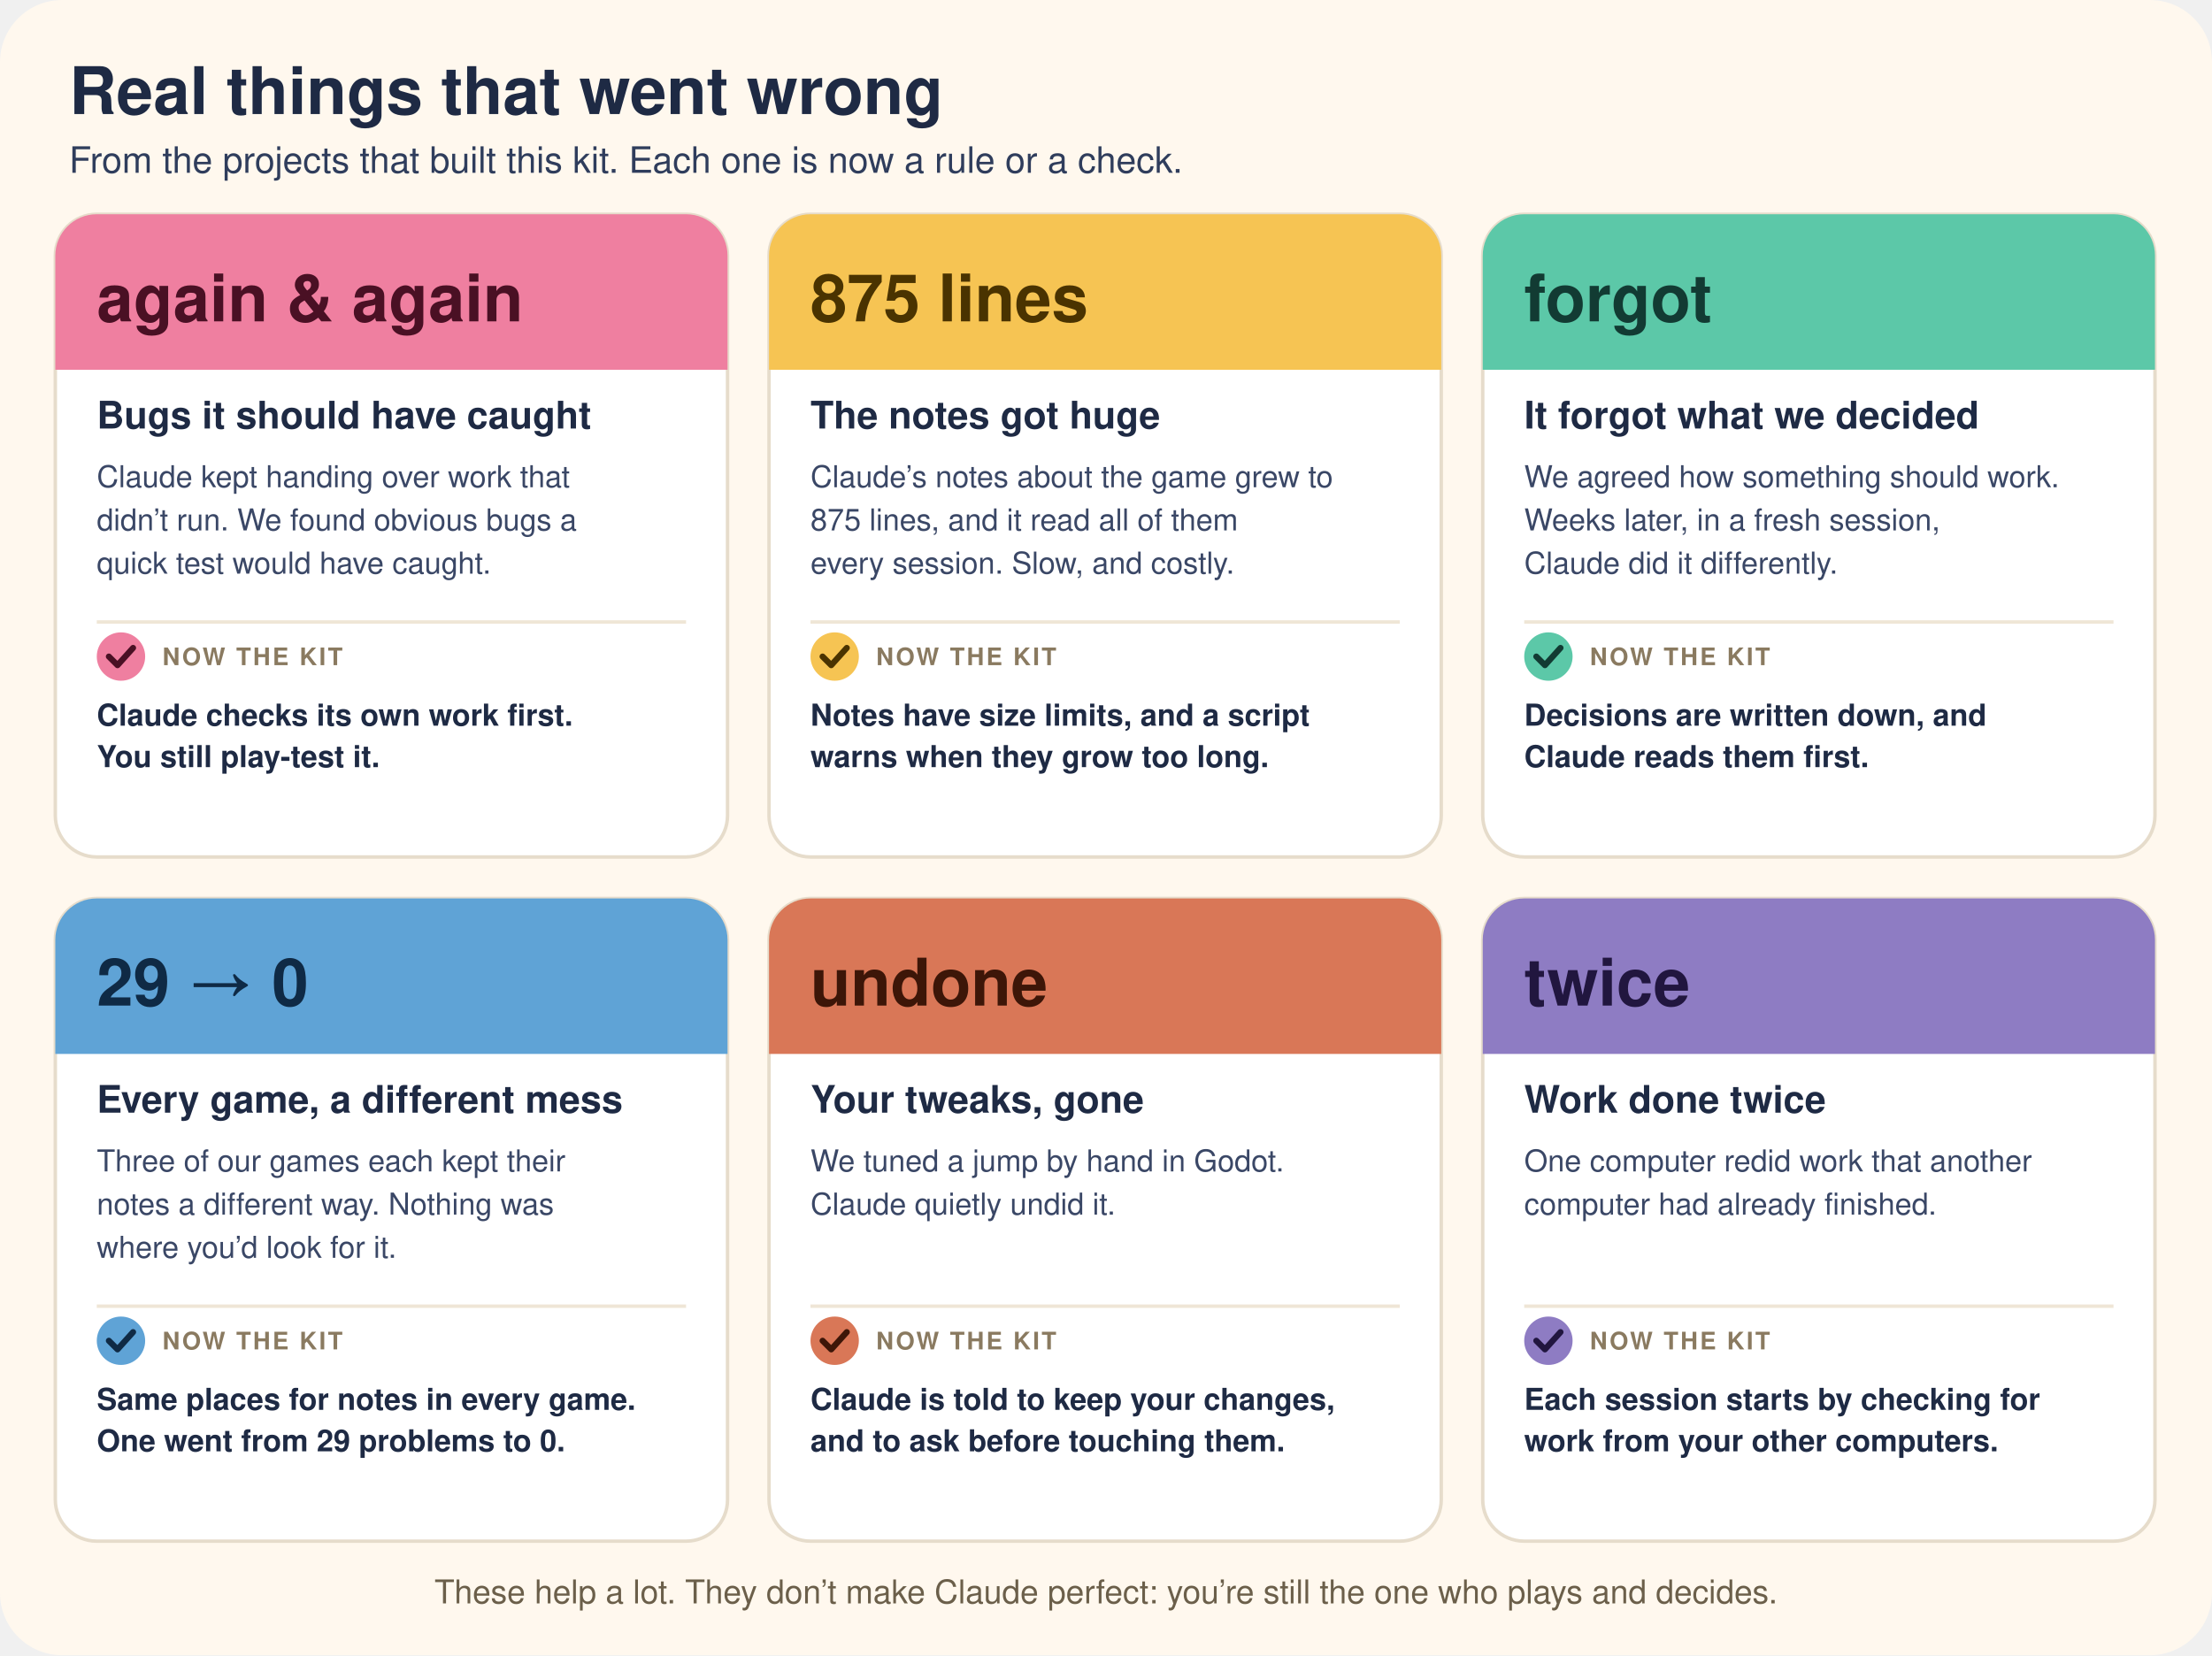
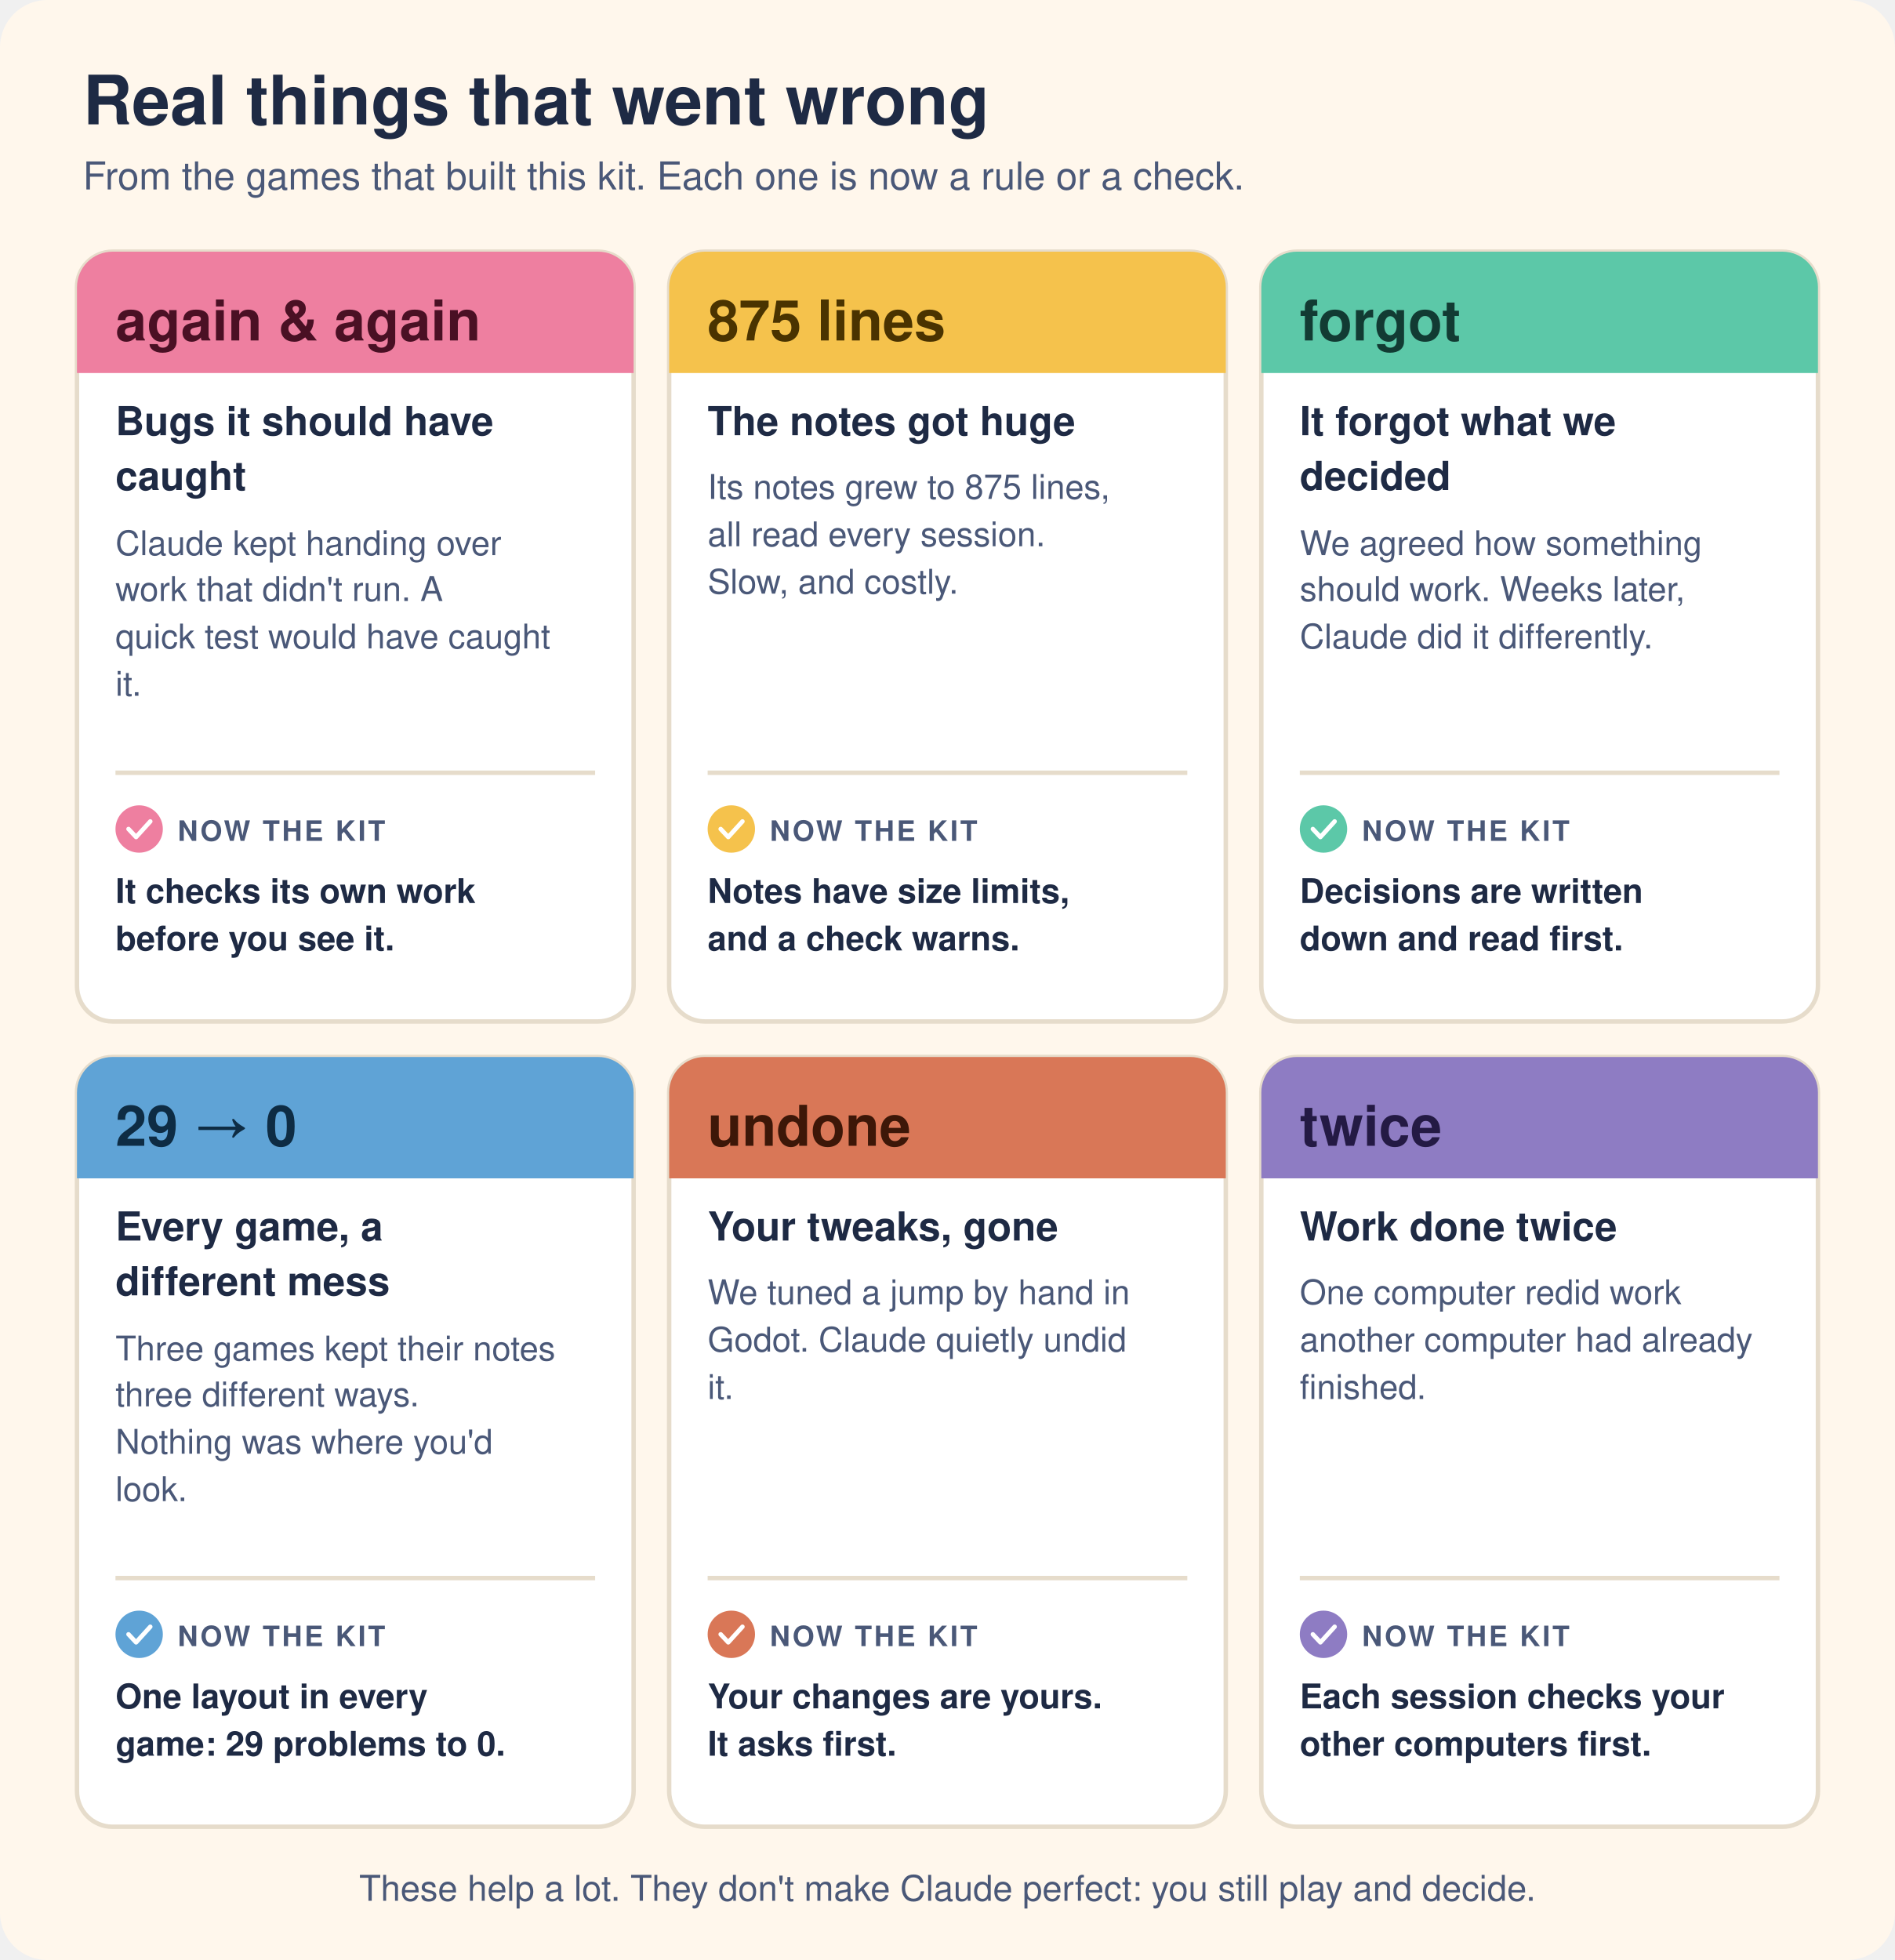
- <svg xmlns="http://www.w3.org/2000/svg" viewBox="0 0 1280 958" width="1280" height="958" role="img" aria-labelledby="t d">
-   <rect width="1280" height="958" rx="36" fill="#FFF8EE" />
+ <svg xmlns="http://www.w3.org/2000/svg" viewBox="0 0 1280 1324" width="1280" height="1324" role="img" aria-labelledby="t d">
+   <defs>
+     <marker id="head" viewBox="0 0 10 10" refX="7" refY="5" markerWidth="5" markerHeight="5" orient="auto-start-reverse">
+       <path d="M0 0 L10 5 L0 10z" fill="#4A5878" />
+     </marker>
+   </defs>
  <g font-family="'Segoe UI', 'Helvetica Neue', Helvetica, Arial, 'Liberation Sans', sans-serif">
-     <text x="40" y="66" font-size="38" font-weight="800" fill="#1E2A44">Real things that went wrong</text>
-     <text x="40" y="100" font-size="21" fill="#2F3D5C">From the projects that built this kit. Each one is now a rule or a check.</text>
-     <rect x="32" y="124" width="389" height="372" rx="24" fill="#FFFFFF" stroke="#E6DCCB" stroke-width="2" />
-     <path d="M32 148 a24 24 0 0 1 24 -24 h341 a24 24 0 0 1 24 24 v66 h-389 z" fill="#EF7FA0" />
-     <text x="56" y="186" font-size="38" font-weight="800" fill="#4A1024">again &amp; again</text>
-     <text x="56" y="248" font-size="22" font-weight="800" fill="#1E2A44">Bugs it should have caught</text>
-     <text x="56" y="282" font-size="17.5" fill="#3A4766">Claude kept handing over work that</text>
-     <text x="56" y="307" font-size="17.5" fill="#3A4766">didn’t run. We found obvious bugs a</text>
-     <text x="56" y="332" font-size="17.5" fill="#3A4766">quick test would have caught.</text>
-     <line x1="56" y1="360" x2="397" y2="360" stroke="#EFE6D6" stroke-width="2" />
-     <circle cx="70" cy="380" r="14" fill="#EF7FA0" />
-     <path d="M63 380 l5 5 9 -10" fill="none" stroke="#4A1024" stroke-width="3.5" stroke-linecap="round" stroke-linejoin="round" />
-     <text x="94" y="385" font-size="14" font-weight="800" fill="#8A7A60" letter-spacing="1.2">NOW THE KIT</text>
-     <text x="56" y="420" font-size="17.5" font-weight="600" fill="#1E2A44">Claude checks its own work first.</text>
-     <text x="56" y="444" font-size="17.5" font-weight="600" fill="#1E2A44">You still play-test it.</text>
-     <rect x="445" y="124" width="389" height="372" rx="24" fill="#FFFFFF" stroke="#E6DCCB" stroke-width="2" />
-     <path d="M445 148 a24 24 0 0 1 24 -24 h341 a24 24 0 0 1 24 24 v66 h-389 z" fill="#F6C453" />
-     <text x="469" y="186" font-size="38" font-weight="800" fill="#4A3300">875 lines</text>
-     <text x="469" y="248" font-size="22" font-weight="800" fill="#1E2A44">The notes got huge</text>
-     <text x="469" y="282" font-size="17.5" fill="#3A4766">Claude’s notes about the game grew to</text>
-     <text x="469" y="307" font-size="17.5" fill="#3A4766">875 lines, and it read all of them</text>
-     <text x="469" y="332" font-size="17.5" fill="#3A4766">every session. Slow, and costly.</text>
-     <line x1="469" y1="360" x2="810" y2="360" stroke="#EFE6D6" stroke-width="2" />
-     <circle cx="483" cy="380" r="14" fill="#F6C453" />
-     <path d="M476 380 l5 5 9 -10" fill="none" stroke="#4A3300" stroke-width="3.5" stroke-linecap="round" stroke-linejoin="round" />
-     <text x="507" y="385" font-size="14" font-weight="800" fill="#8A7A60" letter-spacing="1.2">NOW THE KIT</text>
-     <text x="469" y="420" font-size="17.5" font-weight="600" fill="#1E2A44">Notes have size limits, and a script</text>
-     <text x="469" y="444" font-size="17.5" font-weight="600" fill="#1E2A44">warns when they grow too long.</text>
-     <rect x="858" y="124" width="389" height="372" rx="24" fill="#FFFFFF" stroke="#E6DCCB" stroke-width="2" />
-     <path d="M858 148 a24 24 0 0 1 24 -24 h341 a24 24 0 0 1 24 24 v66 h-389 z" fill="#5CC8A8" />
-     <text x="882" y="186" font-size="38" font-weight="800" fill="#123B33">forgot</text>
-     <text x="882" y="248" font-size="22" font-weight="800" fill="#1E2A44">It forgot what we decided</text>
-     <text x="882" y="282" font-size="17.5" fill="#3A4766">We agreed how something should work.</text>
-     <text x="882" y="307" font-size="17.5" fill="#3A4766">Weeks later, in a fresh session,</text>
-     <text x="882" y="332" font-size="17.5" fill="#3A4766">Claude did it differently.</text>
-     <line x1="882" y1="360" x2="1223" y2="360" stroke="#EFE6D6" stroke-width="2" />
-     <circle cx="896" cy="380" r="14" fill="#5CC8A8" />
-     <path d="M889 380 l5 5 9 -10" fill="none" stroke="#123B33" stroke-width="3.5" stroke-linecap="round" stroke-linejoin="round" />
-     <text x="920" y="385" font-size="14" font-weight="800" fill="#8A7A60" letter-spacing="1.2">NOW THE KIT</text>
-     <text x="882" y="420" font-size="17.5" font-weight="600" fill="#1E2A44">Decisions are written down, and</text>
-     <text x="882" y="444" font-size="17.5" font-weight="600" fill="#1E2A44">Claude reads them first.</text>
-     <rect x="32" y="520" width="389" height="372" rx="24" fill="#FFFFFF" stroke="#E6DCCB" stroke-width="2" />
-     <path d="M32 544 a24 24 0 0 1 24 -24 h341 a24 24 0 0 1 24 24 v66 h-389 z" fill="#5FA3D6" />
-     <text x="56" y="582" font-size="38" font-weight="800" fill="#0F2A45">29 → 0</text>
-     <text x="56" y="644" font-size="22" font-weight="800" fill="#1E2A44">Every game, a different mess</text>
-     <text x="56" y="678" font-size="17.5" fill="#3A4766">Three of our games each kept their</text>
-     <text x="56" y="703" font-size="17.5" fill="#3A4766">notes a different way. Nothing was</text>
-     <text x="56" y="728" font-size="17.5" fill="#3A4766">where you’d look for it.</text>
-     <line x1="56" y1="756" x2="397" y2="756" stroke="#EFE6D6" stroke-width="2" />
-     <circle cx="70" cy="776" r="14" fill="#5FA3D6" />
-     <path d="M63 776 l5 5 9 -10" fill="none" stroke="#0F2A45" stroke-width="3.5" stroke-linecap="round" stroke-linejoin="round" />
-     <text x="94" y="781" font-size="14" font-weight="800" fill="#8A7A60" letter-spacing="1.2">NOW THE KIT</text>
-     <text x="56" y="816" font-size="17.5" font-weight="600" fill="#1E2A44">Same places for notes in every game.</text>
-     <text x="56" y="840" font-size="17.5" font-weight="600" fill="#1E2A44">One went from 29 problems to 0.</text>
-     <rect x="445" y="520" width="389" height="372" rx="24" fill="#FFFFFF" stroke="#E6DCCB" stroke-width="2" />
-     <path d="M445 544 a24 24 0 0 1 24 -24 h341 a24 24 0 0 1 24 24 v66 h-389 z" fill="#D97757" />
-     <text x="469" y="582" font-size="38" font-weight="800" fill="#3D1608">undone</text>
-     <text x="469" y="644" font-size="22" font-weight="800" fill="#1E2A44">Your tweaks, gone</text>
-     <text x="469" y="678" font-size="17.5" fill="#3A4766">We tuned a jump by hand in Godot.</text>
-     <text x="469" y="703" font-size="17.5" fill="#3A4766">Claude quietly undid it.</text>
-     <line x1="469" y1="756" x2="810" y2="756" stroke="#EFE6D6" stroke-width="2" />
-     <circle cx="483" cy="776" r="14" fill="#D97757" />
-     <path d="M476 776 l5 5 9 -10" fill="none" stroke="#3D1608" stroke-width="3.5" stroke-linecap="round" stroke-linejoin="round" />
-     <text x="507" y="781" font-size="14" font-weight="800" fill="#8A7A60" letter-spacing="1.2">NOW THE KIT</text>
-     <text x="469" y="816" font-size="17.5" font-weight="600" fill="#1E2A44">Claude is told to keep your changes,</text>
-     <text x="469" y="840" font-size="17.5" font-weight="600" fill="#1E2A44">and to ask before touching them.</text>
-     <rect x="858" y="520" width="389" height="372" rx="24" fill="#FFFFFF" stroke="#E6DCCB" stroke-width="2" />
-     <path d="M858 544 a24 24 0 0 1 24 -24 h341 a24 24 0 0 1 24 24 v66 h-389 z" fill="#8E7CC3" />
-     <text x="882" y="582" font-size="38" font-weight="800" fill="#21163F">twice</text>
-     <text x="882" y="644" font-size="22" font-weight="800" fill="#1E2A44">Work done twice</text>
-     <text x="882" y="678" font-size="17.5" fill="#3A4766">One computer redid work that another</text>
-     <text x="882" y="703" font-size="17.5" fill="#3A4766">computer had already finished.</text>
-     <line x1="882" y1="756" x2="1223" y2="756" stroke="#EFE6D6" stroke-width="2" />
-     <circle cx="896" cy="776" r="14" fill="#8E7CC3" />
-     <path d="M889 776 l5 5 9 -10" fill="none" stroke="#21163F" stroke-width="3.5" stroke-linecap="round" stroke-linejoin="round" />
-     <text x="920" y="781" font-size="14" font-weight="800" fill="#8A7A60" letter-spacing="1.2">NOW THE KIT</text>
-     <text x="882" y="816" font-size="17.5" font-weight="600" fill="#1E2A44">Each session starts by checking for</text>
-     <text x="882" y="840" font-size="17.5" font-weight="600" fill="#1E2A44">work from your other computers.</text>
-     <text x="640" y="928" text-anchor="middle" font-size="19" fill="#6B5F4A">These help a lot. They don’t make Claude perfect: you’re still the one who plays and decides.</text>
+     <rect x="0" y="0" width="1280" height="1324" rx="32" fill="#FFF7EC" />
+     <text x="56" y="84" font-size="46" font-weight="700" fill="#1E2A44" text-anchor="start" class="heading">Real things that went wrong</text>
+     <text x="56" y="128" font-size="26" fill="#4A5878" text-anchor="start" class="heading">From the games that built this kit. Each one is now a rule or a check.</text>
+     <rect x="52" y="170" width="376" height="520" rx="24" fill="#FFFFFF" stroke="#E6DCCB" stroke-width="3" />
+     <path d="M52 194 a24 24 0 0 1 24 -24 h328 a24 24 0 0 1 24 24 v58 h-376z" fill="#EE7FA0" />
+     <text x="78" y="230" font-size="38" font-weight="700" fill="#4A1024" text-anchor="start">again &amp; again</text>
+     <text x="78" y="294" font-size="27" font-weight="700" fill="#1E2A44" text-anchor="start">Bugs it should have</text>
+     <text x="78" y="331" font-size="27" font-weight="700" fill="#1E2A44" text-anchor="start">caught</text>
+     <text x="78" y="375" font-size="23" fill="#4A5878" text-anchor="start">Claude kept handing over</text>
+     <text x="78" y="406" font-size="23" fill="#4A5878" text-anchor="start">work that didn't run. A</text>
+     <text x="78" y="438" font-size="23" fill="#4A5878" text-anchor="start">quick test would have caught</text>
+     <text x="78" y="470" font-size="23" fill="#4A5878" text-anchor="start">it.</text>
+     <line x1="78" y1="522" x2="402" y2="522" stroke="#E6DCCB" stroke-width="3" />
+     <circle cx="94" cy="560" r="16" fill="#EE7FA0" />
+     <path d="M86.8 560 l5.12 5.44 l9.6 -10.56" fill="none" stroke="#FFFFFF" stroke-width="3" stroke-linecap="round" stroke-linejoin="round" />
+     <text x="120" y="568" font-size="19" font-weight="700" fill="#4A5878" text-anchor="start" letter-spacing="1.5">NOW THE KIT</text>
+     <text x="78" y="610" font-size="23" font-weight="700" fill="#1E2A44" text-anchor="start">It checks its own work</text>
+     <text x="78" y="642" font-size="23" font-weight="700" fill="#1E2A44" text-anchor="start">before you see it.</text>
+     <rect x="452" y="170" width="376" height="520" rx="24" fill="#FFFFFF" stroke="#E6DCCB" stroke-width="3" />
+     <path d="M452 194 a24 24 0 0 1 24 -24 h328 a24 24 0 0 1 24 24 v58 h-376z" fill="#F5C24C" />
+     <text x="478" y="230" font-size="38" font-weight="700" fill="#4A3300" text-anchor="start">875 lines</text>
+     <text x="478" y="294" font-size="27" font-weight="700" fill="#1E2A44" text-anchor="start">The notes got huge</text>
+     <text x="478" y="337" font-size="23" fill="#4A5878" text-anchor="start">Its notes grew to 875 lines,</text>
+     <text x="478" y="369" font-size="23" fill="#4A5878" text-anchor="start">all read every session.</text>
+     <text x="478" y="401" font-size="23" fill="#4A5878" text-anchor="start">Slow, and costly.</text>
+     <line x1="478" y1="522" x2="802" y2="522" stroke="#E6DCCB" stroke-width="3" />
+     <circle cx="494" cy="560" r="16" fill="#F5C24C" />
+     <path d="M486.8 560 l5.12 5.44 l9.6 -10.56" fill="none" stroke="#FFFFFF" stroke-width="3" stroke-linecap="round" stroke-linejoin="round" />
+     <text x="520" y="568" font-size="19" font-weight="700" fill="#4A5878" text-anchor="start" letter-spacing="1.5">NOW THE KIT</text>
+     <text x="478" y="610" font-size="23" font-weight="700" fill="#1E2A44" text-anchor="start">Notes have size limits,</text>
+     <text x="478" y="642" font-size="23" font-weight="700" fill="#1E2A44" text-anchor="start">and a check warns.</text>
+     <rect x="852" y="170" width="376" height="520" rx="24" fill="#FFFFFF" stroke="#E6DCCB" stroke-width="3" />
+     <path d="M852 194 a24 24 0 0 1 24 -24 h328 a24 24 0 0 1 24 24 v58 h-376z" fill="#5CC8A8" />
+     <text x="878" y="230" font-size="38" font-weight="700" fill="#123B33" text-anchor="start">forgot</text>
+     <text x="878" y="294" font-size="27" font-weight="700" fill="#1E2A44" text-anchor="start">It forgot what we</text>
+     <text x="878" y="331" font-size="27" font-weight="700" fill="#1E2A44" text-anchor="start">decided</text>
+     <text x="878" y="375" font-size="23" fill="#4A5878" text-anchor="start">We agreed how something</text>
+     <text x="878" y="406" font-size="23" fill="#4A5878" text-anchor="start">should work. Weeks later,</text>
+     <text x="878" y="438" font-size="23" fill="#4A5878" text-anchor="start">Claude did it differently.</text>
+     <line x1="878" y1="522" x2="1202" y2="522" stroke="#E6DCCB" stroke-width="3" />
+     <circle cx="894" cy="560" r="16" fill="#5CC8A8" />
+     <path d="M886.8 560 l5.12 5.44 l9.6 -10.56" fill="none" stroke="#FFFFFF" stroke-width="3" stroke-linecap="round" stroke-linejoin="round" />
+     <text x="920" y="568" font-size="19" font-weight="700" fill="#4A5878" text-anchor="start" letter-spacing="1.5">NOW THE KIT</text>
+     <text x="878" y="610" font-size="23" font-weight="700" fill="#1E2A44" text-anchor="start">Decisions are written</text>
+     <text x="878" y="642" font-size="23" font-weight="700" fill="#1E2A44" text-anchor="start">down and read first.</text>
+     <rect x="52" y="714" width="376" height="520" rx="24" fill="#FFFFFF" stroke="#E6DCCB" stroke-width="3" />
+     <path d="M52 738 a24 24 0 0 1 24 -24 h328 a24 24 0 0 1 24 24 v58 h-376z" fill="#5FA3D6" />
+     <text x="78" y="774" font-size="38" font-weight="700" fill="#0E2C44" text-anchor="start">29 → 0</text>
+     <text x="78" y="838" font-size="27" font-weight="700" fill="#1E2A44" text-anchor="start">Every game, a</text>
+     <text x="78" y="875" font-size="27" font-weight="700" fill="#1E2A44" text-anchor="start">different mess</text>
+     <text x="78" y="919" font-size="23" fill="#4A5878" text-anchor="start">Three games kept their notes</text>
+     <text x="78" y="950" font-size="23" fill="#4A5878" text-anchor="start">three different ways.</text>
+     <text x="78" y="982" font-size="23" fill="#4A5878" text-anchor="start">Nothing was where you'd</text>
+     <text x="78" y="1014" font-size="23" fill="#4A5878" text-anchor="start">look.</text>
+     <line x1="78" y1="1066" x2="402" y2="1066" stroke="#E6DCCB" stroke-width="3" />
+     <circle cx="94" cy="1104" r="16" fill="#5FA3D6" />
+     <path d="M86.8 1104 l5.12 5.44 l9.6 -10.56" fill="none" stroke="#FFFFFF" stroke-width="3" stroke-linecap="round" stroke-linejoin="round" />
+     <text x="120" y="1112" font-size="19" font-weight="700" fill="#4A5878" text-anchor="start" letter-spacing="1.5">NOW THE KIT</text>
+     <text x="78" y="1154" font-size="23" font-weight="700" fill="#1E2A44" text-anchor="start">One layout in every</text>
+     <text x="78" y="1186" font-size="23" font-weight="700" fill="#1E2A44" text-anchor="start">game: 29 problems to 0.</text>
+     <rect x="452" y="714" width="376" height="520" rx="24" fill="#FFFFFF" stroke="#E6DCCB" stroke-width="3" />
+     <path d="M452 738 a24 24 0 0 1 24 -24 h328 a24 24 0 0 1 24 24 v58 h-376z" fill="#D97757" />
+     <text x="478" y="774" font-size="38" font-weight="700" fill="#3D1708" text-anchor="start">undone</text>
+     <text x="478" y="838" font-size="27" font-weight="700" fill="#1E2A44" text-anchor="start">Your tweaks, gone</text>
+     <text x="478" y="881" font-size="23" fill="#4A5878" text-anchor="start">We tuned a jump by hand in</text>
+     <text x="478" y="913" font-size="23" fill="#4A5878" text-anchor="start">Godot. Claude quietly undid</text>
+     <text x="478" y="945" font-size="23" fill="#4A5878" text-anchor="start">it.</text>
+     <line x1="478" y1="1066" x2="802" y2="1066" stroke="#E6DCCB" stroke-width="3" />
+     <circle cx="494" cy="1104" r="16" fill="#D97757" />
+     <path d="M486.8 1104 l5.12 5.44 l9.6 -10.56" fill="none" stroke="#FFFFFF" stroke-width="3" stroke-linecap="round" stroke-linejoin="round" />
+     <text x="520" y="1112" font-size="19" font-weight="700" fill="#4A5878" text-anchor="start" letter-spacing="1.5">NOW THE KIT</text>
+     <text x="478" y="1154" font-size="23" font-weight="700" fill="#1E2A44" text-anchor="start">Your changes are yours.</text>
+     <text x="478" y="1186" font-size="23" font-weight="700" fill="#1E2A44" text-anchor="start">It asks first.</text>
+     <rect x="852" y="714" width="376" height="520" rx="24" fill="#FFFFFF" stroke="#E6DCCB" stroke-width="3" />
+     <path d="M852 738 a24 24 0 0 1 24 -24 h328 a24 24 0 0 1 24 24 v58 h-376z" fill="#8E7CC3" />
+     <text x="878" y="774" font-size="38" font-weight="700" fill="#241A44" text-anchor="start">twice</text>
+     <text x="878" y="838" font-size="27" font-weight="700" fill="#1E2A44" text-anchor="start">Work done twice</text>
+     <text x="878" y="881" font-size="23" fill="#4A5878" text-anchor="start">One computer redid work</text>
+     <text x="878" y="913" font-size="23" fill="#4A5878" text-anchor="start">another computer had already</text>
+     <text x="878" y="945" font-size="23" fill="#4A5878" text-anchor="start">finished.</text>
+     <line x1="878" y1="1066" x2="1202" y2="1066" stroke="#E6DCCB" stroke-width="3" />
+     <circle cx="894" cy="1104" r="16" fill="#8E7CC3" />
+     <path d="M886.8 1104 l5.12 5.44 l9.6 -10.56" fill="none" stroke="#FFFFFF" stroke-width="3" stroke-linecap="round" stroke-linejoin="round" />
+     <text x="920" y="1112" font-size="19" font-weight="700" fill="#4A5878" text-anchor="start" letter-spacing="1.5">NOW THE KIT</text>
+     <text x="878" y="1154" font-size="23" font-weight="700" fill="#1E2A44" text-anchor="start">Each session checks your</text>
+     <text x="878" y="1186" font-size="23" font-weight="700" fill="#1E2A44" text-anchor="start">other computers first.</text>
+     <text x="640" y="1284" font-size="24" fill="#4A5878" text-anchor="middle">These help a lot. They don't make Claude perfect: you still play and decide.</text>
  </g>
</svg>
